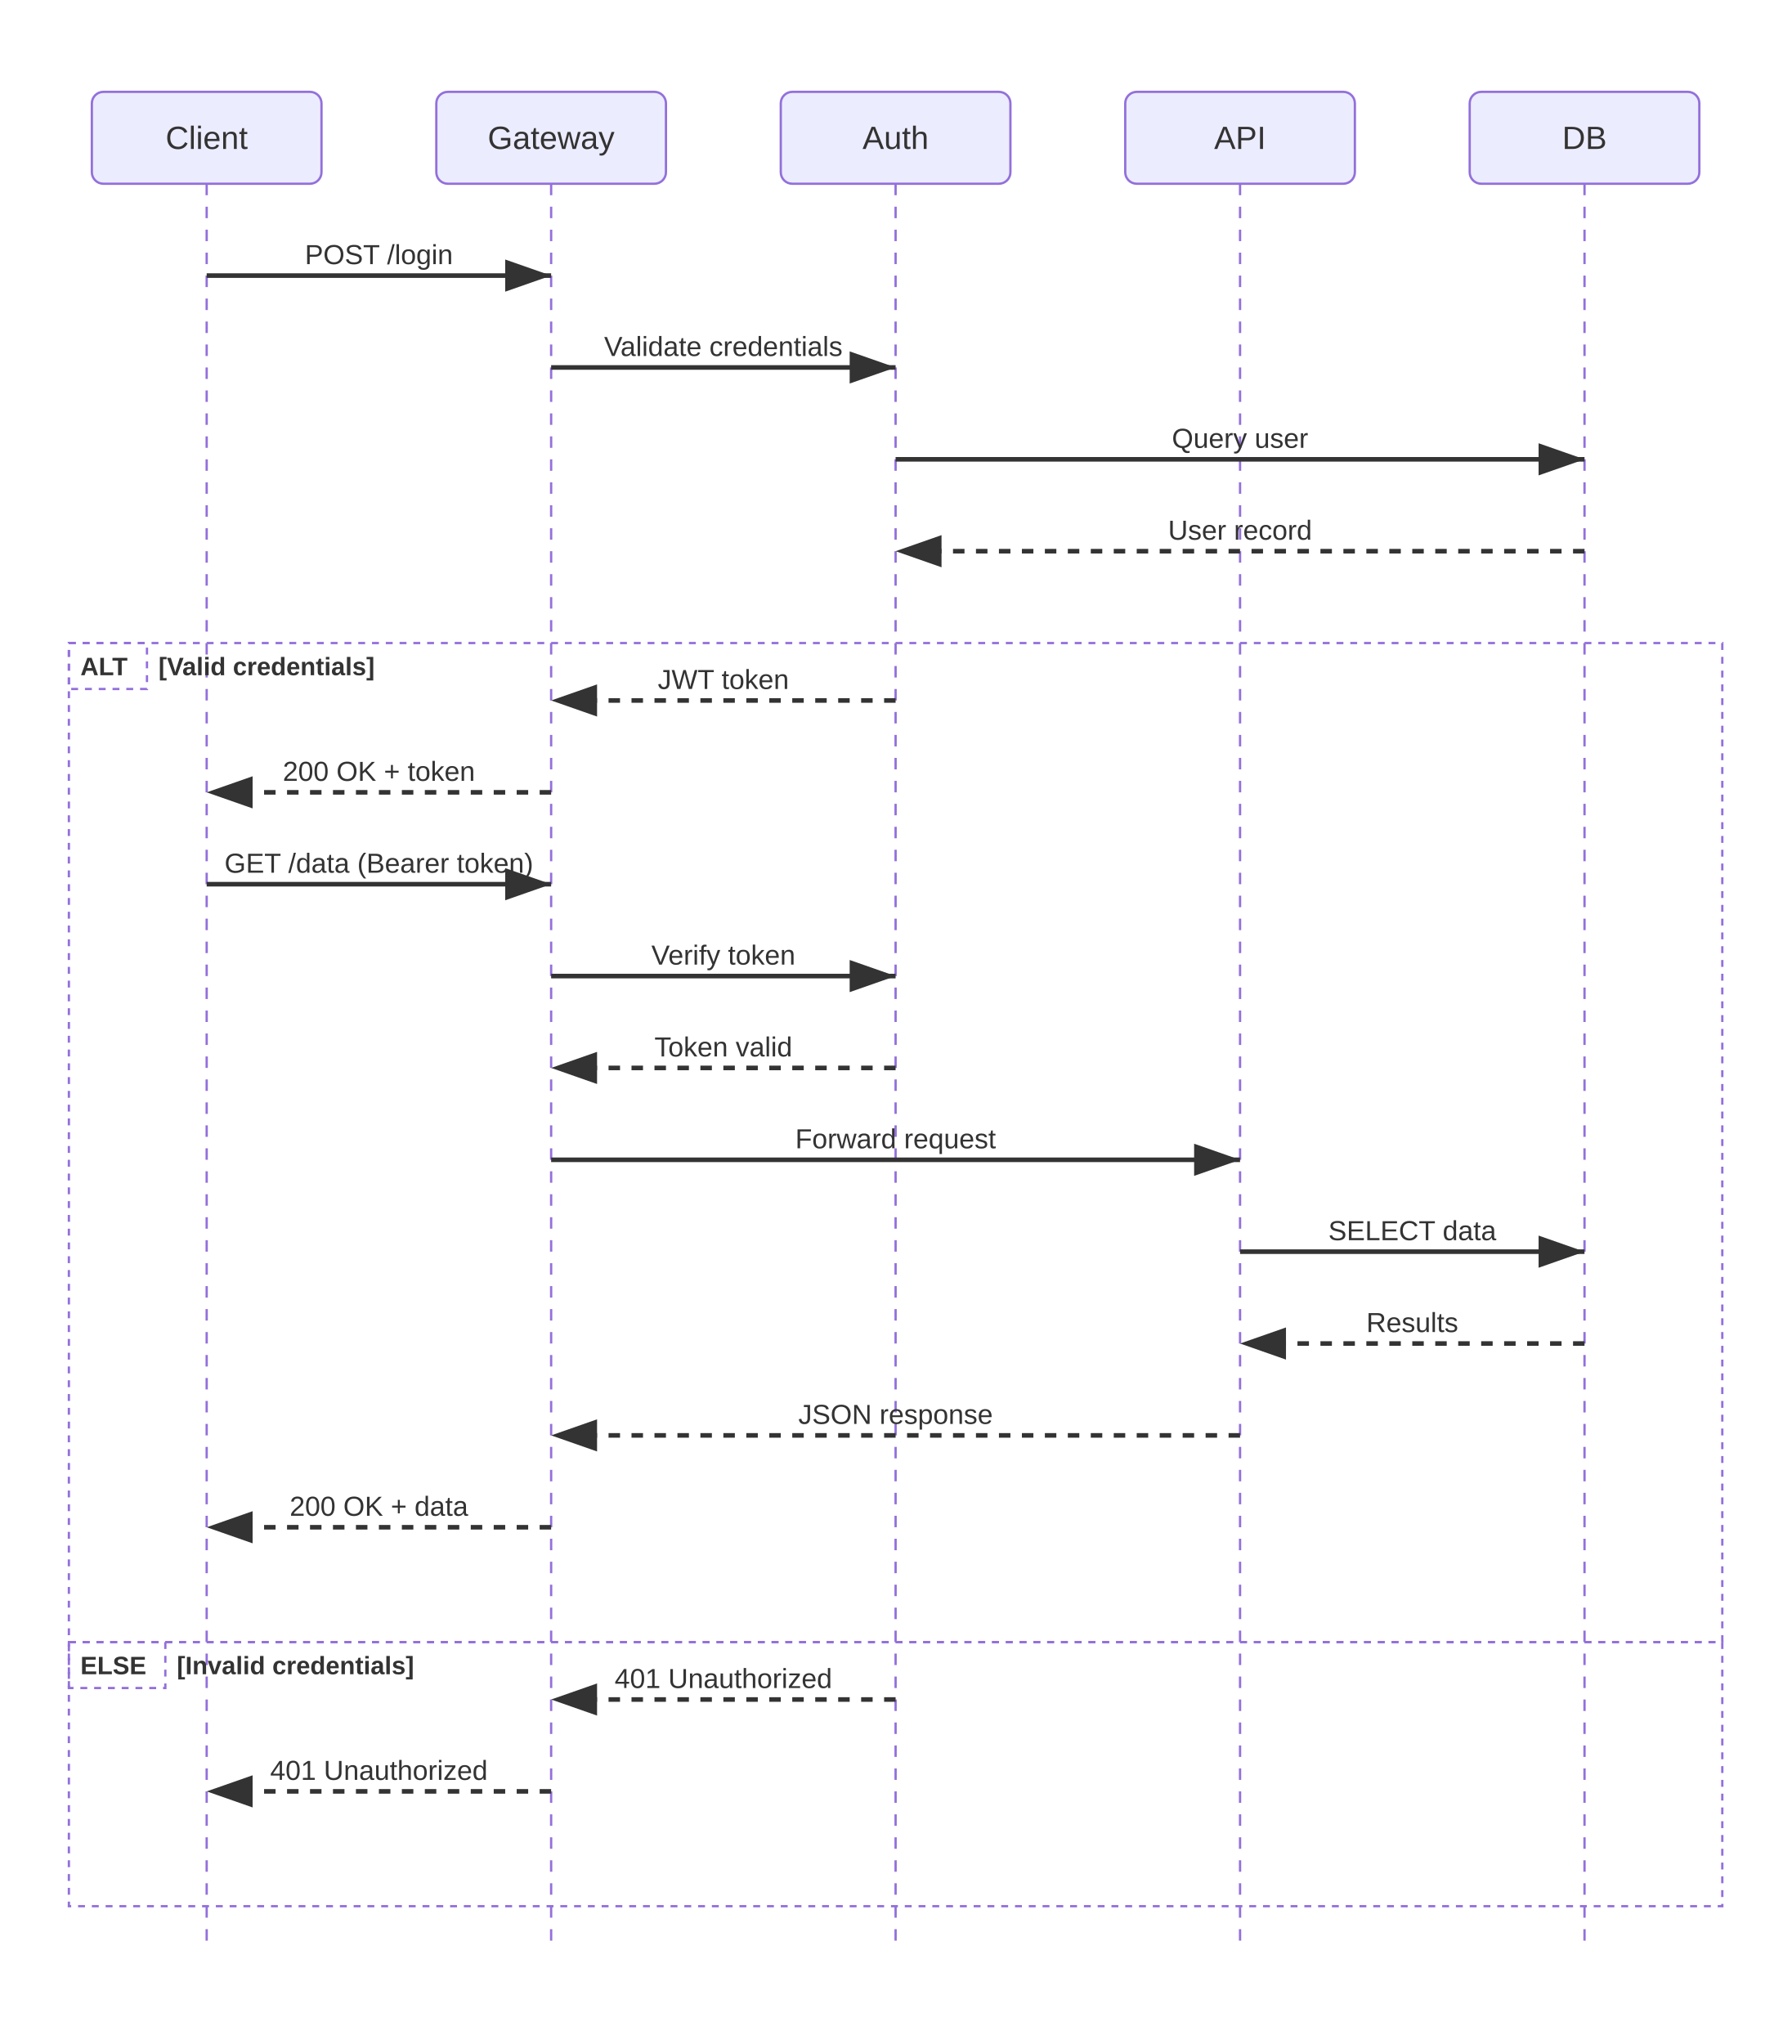
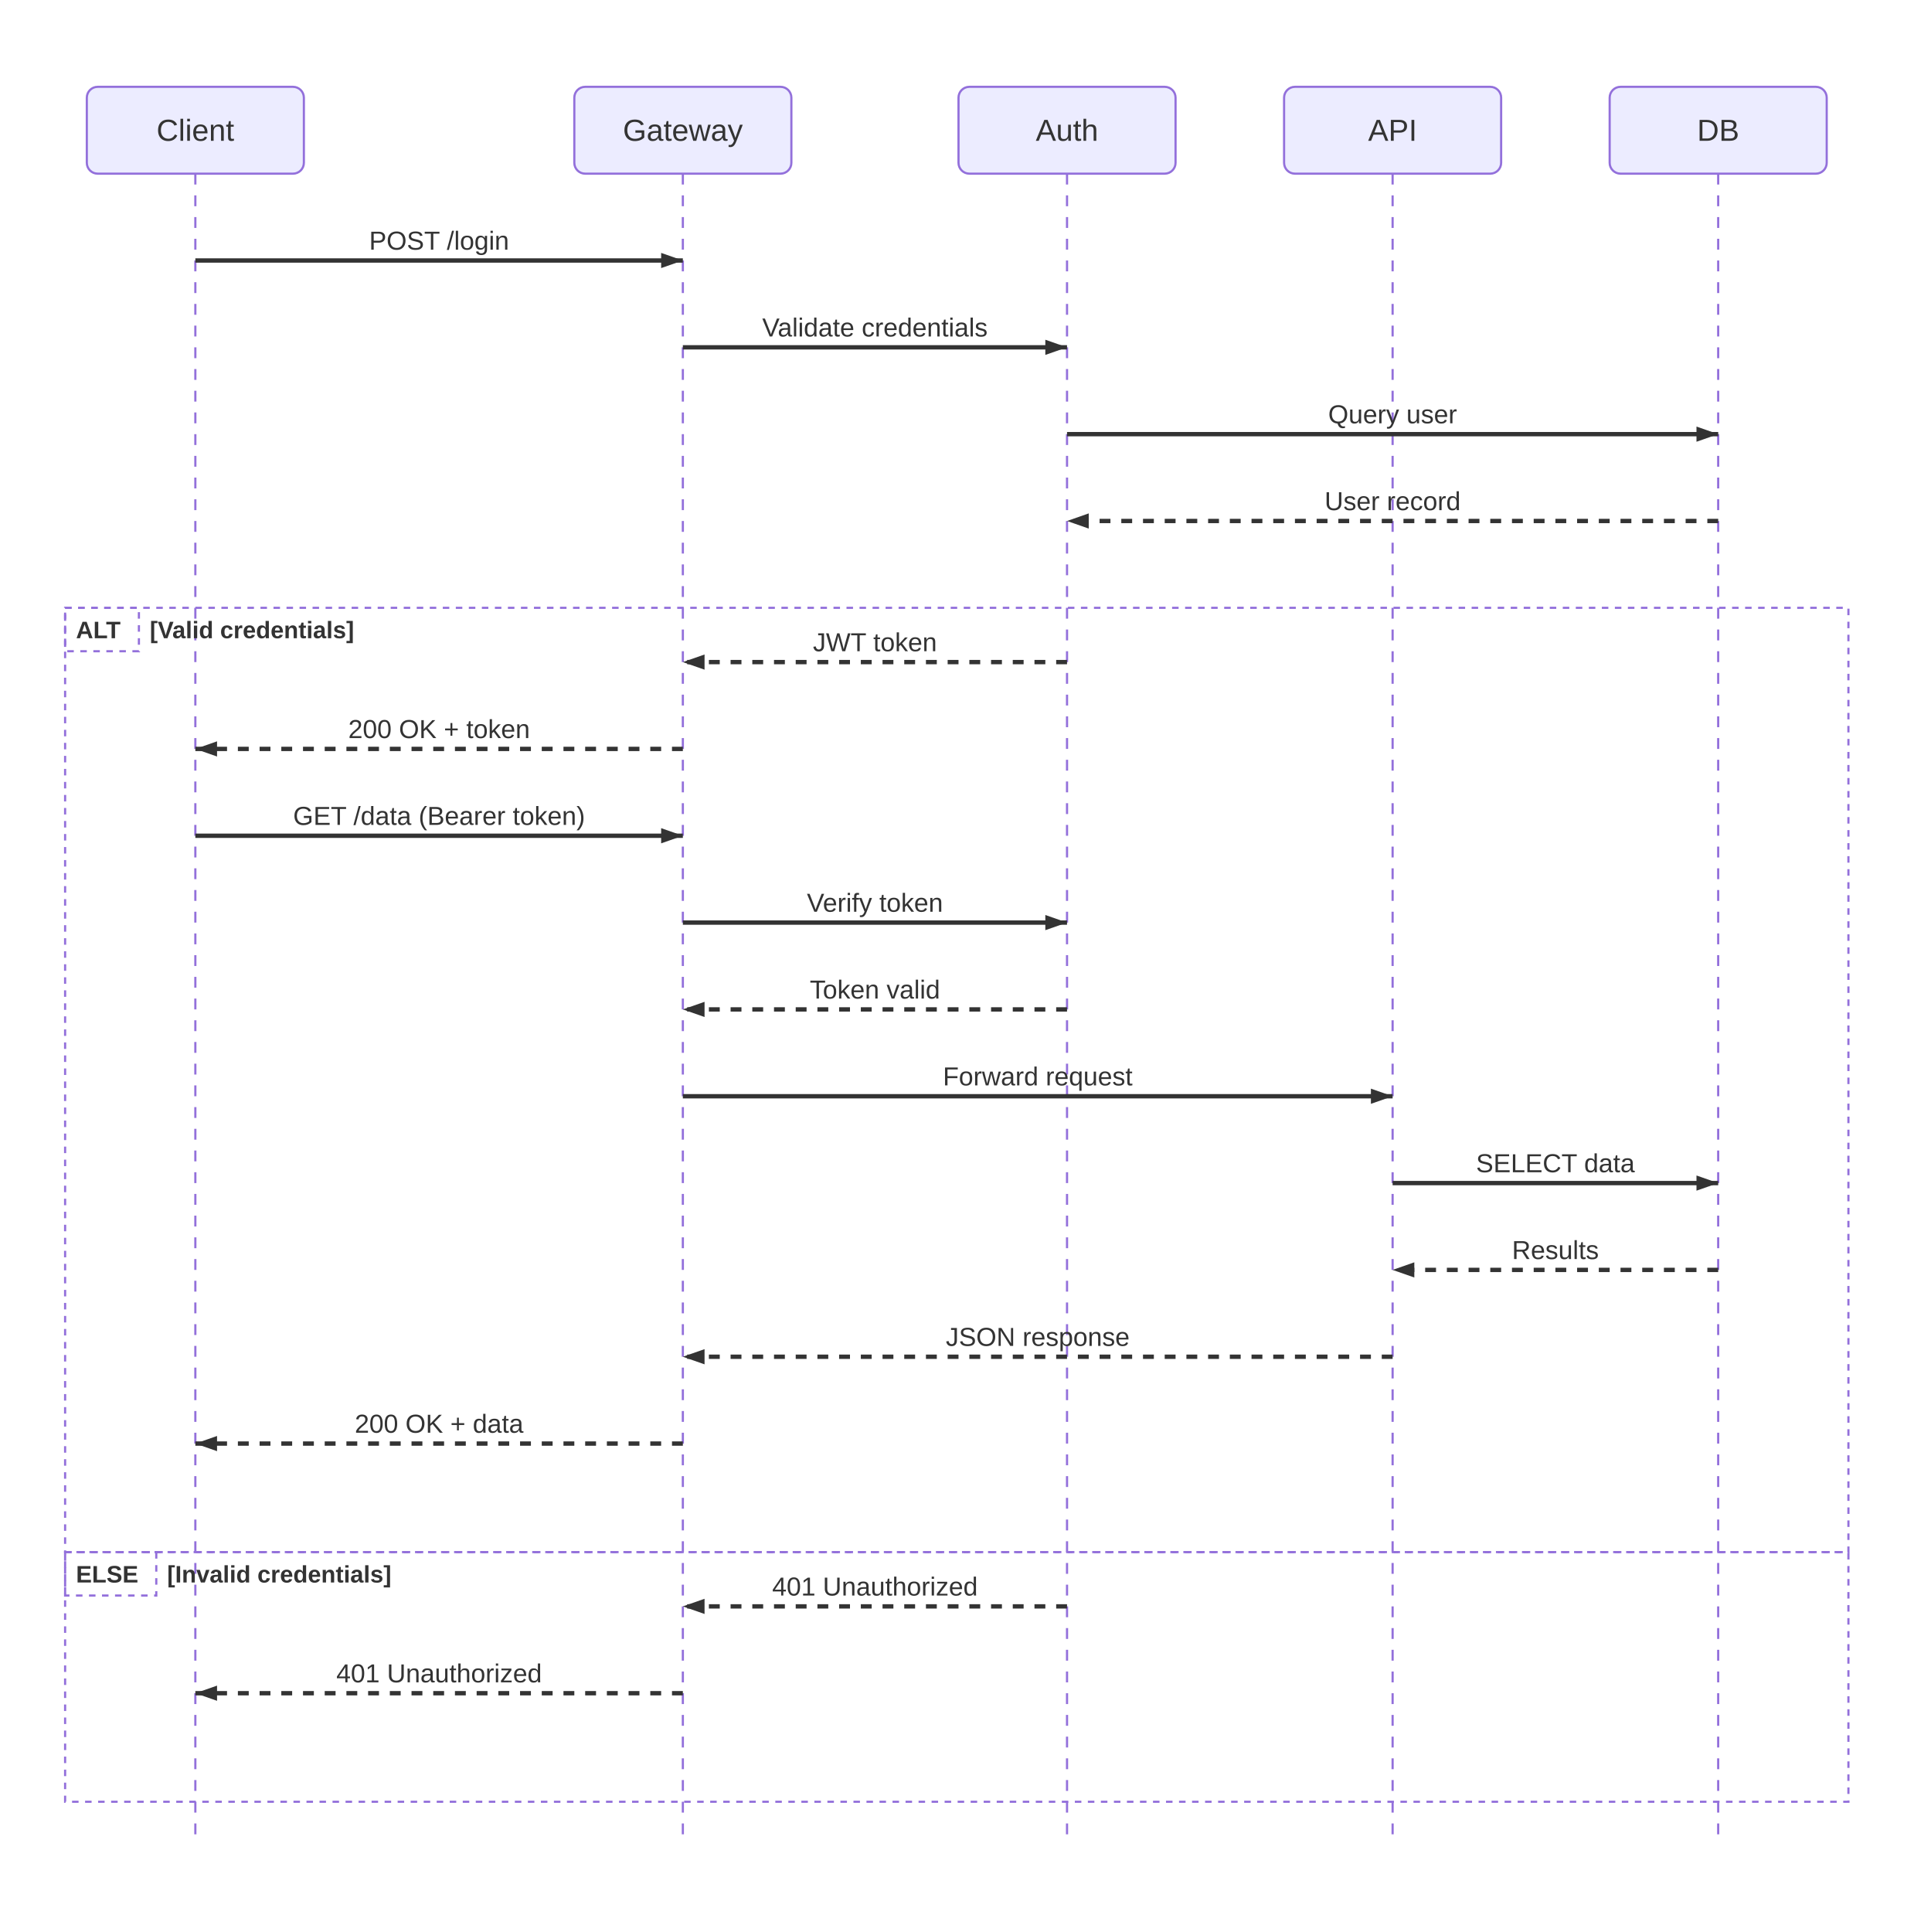
- <svg xmlns="http://www.w3.org/2000/svg" viewBox="-20.0 -20 780 890" width="780" height="890" style="background-color: white">
+ <svg xmlns="http://www.w3.org/2000/svg" viewBox="-20.0 -20 881.6 890" width="881.6" height="890" style="background-color: white">
  <defs>
-     <marker id="seq-arrow" markerWidth="10" markerHeight="7" refX="10" refY="3.5" orient="auto">
+     <marker id="seq-arrow" markerWidth="10" markerHeight="7" refX="10" refY="3.5" orient="auto" markerUnits="userSpaceOnUse">
      <polygon points="0 0, 10 3.5, 0 7" fill="#333333" />
    </marker>
-     <marker id="seq-arrow-open" markerWidth="10" markerHeight="7" refX="10" refY="3.5" orient="auto">
+     <marker id="seq-arrow-open" markerWidth="10" markerHeight="7" refX="10" refY="3.5" orient="auto" markerUnits="userSpaceOnUse">
      <polyline points="0 0, 10 3.5, 0 7" fill="none" stroke="#333333" stroke-width="1.5" />
    </marker>
-     <marker id="seq-cross" markerWidth="10" markerHeight="10" refX="5" refY="5" orient="auto">
+     <marker id="seq-cross" markerWidth="10" markerHeight="10" refX="5" refY="5" orient="auto" markerUnits="userSpaceOnUse">
      <line x1="0" y1="0" x2="10" y2="10" stroke="#333333" stroke-width="2" />
      <line x1="10" y1="0" x2="0" y2="10" stroke="#333333" stroke-width="2" />
    </marker>
-     <marker id="seq-async" markerWidth="10" markerHeight="7" refX="10" refY="3.5" orient="auto">
+     <marker id="seq-async" markerWidth="10" markerHeight="7" refX="10" refY="3.5" orient="auto" markerUnits="userSpaceOnUse">
      <polyline points="0 0, 10 3.5, 0 7" fill="none" stroke="#333333" stroke-width="1.5" />
    </marker>
  </defs>
  <style>.seq-participant rect { fill: #ECECFF; stroke: #9370DB; stroke-width: 1; }
.seq-participant text { fill: #333333; font-family: "trebuchet ms", verdana, arial, sans-serif, "Apple Color Emoji", "Segoe UI Emoji", "Noto Color Emoji", "Twemoji Mozilla"; font-size: 14px; }
.seq-lifeline { stroke: #9370DB; stroke-width: 1; stroke-dasharray: 5,5; }
.seq-message line, .seq-message path { stroke: #333333; stroke-width: 2; }
.seq-message text { fill: #333333; font-family: "trebuchet ms", verdana, arial, sans-serif, "Apple Color Emoji", "Segoe UI Emoji", "Noto Color Emoji", "Twemoji Mozilla"; font-size: 12px; }
.seq-activation { fill: #ECECFF; stroke: #9370DB; stroke-width: 1; }
.seq-note rect { fill: #ffffcc; stroke: #aaaa33; stroke-width: 1; }
.seq-note text { fill: #333333; font-family: "trebuchet ms", verdana, arial, sans-serif, "Apple Color Emoji", "Segoe UI Emoji", "Noto Color Emoji", "Twemoji Mozilla"; font-size: 12px; }
.seq-fragment rect { fill: none; stroke: #9370DB; stroke-width: 1; stroke-dasharray: 3,3; }
.seq-fragment text { fill: #333333; font-family: "trebuchet ms", verdana, arial, sans-serif, "Apple Color Emoji", "Segoe UI Emoji", "Noto Color Emoji", "Twemoji Mozilla"; font-size: 11px; font-weight: bold; }
.seq-actor line, .seq-actor circle { stroke: #9370DB; stroke-width: 1; fill: none; }
.seq-actor text { fill: #333333; font-family: "trebuchet ms", verdana, arial, sans-serif, "Apple Color Emoji", "Segoe UI Emoji", "Noto Color Emoji", "Twemoji Mozilla"; font-size: 14px; }
</style>
  <line class="seq-lifeline" x1="70" y1="60" x2="70" y2="830" />
-   <line class="seq-lifeline" x1="220" y1="60" x2="220" y2="830" />
-   <line class="seq-lifeline" x1="370" y1="60" x2="370" y2="830" />
-   <line class="seq-lifeline" x1="520" y1="60" x2="520" y2="830" />
-   <line class="seq-lifeline" x1="670" y1="60" x2="670" y2="830" />
+   <line class="seq-lifeline" x1="294.6" y1="60" x2="294.6" y2="830" />
+   <line class="seq-lifeline" x1="471.6" y1="60" x2="471.6" y2="830" />
+   <line class="seq-lifeline" x1="621.6" y1="60" x2="621.6" y2="830" />
+   <line class="seq-lifeline" x1="771.6" y1="60" x2="771.6" y2="830" />
  <g class="seq-fragment">
-     <rect x="10" y="260" width="720" height="435" />
+     <rect x="10" y="260" width="821.6" height="435" />
    <rect x="10" y="260" width="34" height="20" fill="#e8e8e8" stroke="none" />
    <text x="15" y="274">ALT</text>
    <text x="49" y="274">[Valid credentials]</text>
  </g>
  <g class="seq-fragment">
-     <rect x="10" y="695" width="720" height="115" />
+     <rect x="10" y="695" width="821.6" height="115" />
    <rect x="10" y="695" width="42" height="20" fill="#e8e8e8" stroke="none" />
    <text x="15" y="709">ELSE</text>
    <text x="57" y="709">[Invalid credentials]</text>
  </g>
  <g class="seq-message">
-     <line x1="70" y1="100" x2="220" y2="100" marker-end="url(#seq-arrow)" />
-     <text x="145" text-anchor="middle" y="95">POST /login</text>
+     <line x1="70" y1="100" x2="294.6" y2="100" marker-end="url(#seq-arrow)" />
+     <text x="182.3" text-anchor="middle" y="95">POST /login</text>
  </g>
  <g class="seq-message">
-     <line x1="220" y1="140" x2="370" y2="140" marker-end="url(#seq-arrow)" />
-     <text x="295" text-anchor="middle" y="135">Validate credentials</text>
+     <line x1="294.6" y1="140" x2="471.6" y2="140" marker-end="url(#seq-arrow)" />
+     <text x="383.1" text-anchor="middle" y="135">Validate credentials</text>
  </g>
  <g class="seq-message">
-     <line x1="370" y1="180" x2="670" y2="180" marker-end="url(#seq-arrow)" />
-     <text x="520" text-anchor="middle" y="175">Query user</text>
+     <line x1="471.6" y1="180" x2="771.6" y2="180" marker-end="url(#seq-arrow)" />
+     <text x="621.6" text-anchor="middle" y="175">Query user</text>
  </g>
  <g class="seq-message">
-     <line x1="670" y1="220" x2="370" y2="220" marker-end="url(#seq-arrow)" stroke-dasharray="5,5" />
-     <text x="520" text-anchor="middle" y="215">User record</text>
+     <line x1="771.6" y1="220" x2="471.6" y2="220" marker-end="url(#seq-arrow)" stroke-dasharray="5,5" />
+     <text x="621.6" text-anchor="middle" y="215">User record</text>
  </g>
  <g class="seq-message">
-     <line x1="370" y1="285" x2="220" y2="285" marker-end="url(#seq-arrow)" stroke-dasharray="5,5" />
-     <text x="295" text-anchor="middle" y="280">JWT token</text>
+     <line x1="471.6" y1="285" x2="294.6" y2="285" marker-end="url(#seq-arrow)" stroke-dasharray="5,5" />
+     <text x="383.1" text-anchor="middle" y="280">JWT token</text>
  </g>
  <g class="seq-message">
-     <line x1="220" y1="325" x2="70" y2="325" marker-end="url(#seq-arrow)" stroke-dasharray="5,5" />
-     <text x="145" text-anchor="middle" y="320">200 OK + token</text>
+     <line x1="294.6" y1="325" x2="70" y2="325" marker-end="url(#seq-arrow)" stroke-dasharray="5,5" />
+     <text x="182.3" text-anchor="middle" y="320">200 OK + token</text>
  </g>
  <g class="seq-message">
-     <line x1="70" y1="365" x2="220" y2="365" marker-end="url(#seq-arrow)" />
-     <text x="145" text-anchor="middle" y="360">GET /data (Bearer token)</text>
+     <line x1="70" y1="365" x2="294.6" y2="365" marker-end="url(#seq-arrow)" />
+     <text x="182.3" text-anchor="middle" y="360">GET /data (Bearer token)</text>
  </g>
  <g class="seq-message">
-     <line x1="220" y1="405" x2="370" y2="405" marker-end="url(#seq-arrow)" />
-     <text x="295" text-anchor="middle" y="400">Verify token</text>
+     <line x1="294.6" y1="405" x2="471.6" y2="405" marker-end="url(#seq-arrow)" />
+     <text x="383.1" text-anchor="middle" y="400">Verify token</text>
  </g>
  <g class="seq-message">
-     <line x1="370" y1="445" x2="220" y2="445" marker-end="url(#seq-arrow)" stroke-dasharray="5,5" />
-     <text x="295" text-anchor="middle" y="440">Token valid</text>
+     <line x1="471.6" y1="445" x2="294.6" y2="445" marker-end="url(#seq-arrow)" stroke-dasharray="5,5" />
+     <text x="383.1" text-anchor="middle" y="440">Token valid</text>
  </g>
  <g class="seq-message">
-     <line x1="220" y1="485" x2="520" y2="485" marker-end="url(#seq-arrow)" />
-     <text x="370" text-anchor="middle" y="480">Forward request</text>
+     <line x1="294.6" y1="485" x2="621.6" y2="485" marker-end="url(#seq-arrow)" />
+     <text x="458.1" text-anchor="middle" y="480">Forward request</text>
  </g>
  <g class="seq-message">
-     <line x1="520" y1="525" x2="670" y2="525" marker-end="url(#seq-arrow)" />
-     <text x="595" text-anchor="middle" y="520">SELECT data</text>
+     <line x1="621.6" y1="525" x2="771.6" y2="525" marker-end="url(#seq-arrow)" />
+     <text x="696.6" text-anchor="middle" y="520">SELECT data</text>
  </g>
  <g class="seq-message">
-     <line x1="670" y1="565" x2="520" y2="565" marker-end="url(#seq-arrow)" stroke-dasharray="5,5" />
-     <text x="595" text-anchor="middle" y="560">Results</text>
+     <line x1="771.6" y1="565" x2="621.6" y2="565" marker-end="url(#seq-arrow)" stroke-dasharray="5,5" />
+     <text x="696.6" text-anchor="middle" y="560">Results</text>
  </g>
  <g class="seq-message">
-     <line x1="520" y1="605" x2="220" y2="605" marker-end="url(#seq-arrow)" stroke-dasharray="5,5" />
-     <text x="370" text-anchor="middle" y="600">JSON response</text>
+     <line x1="621.6" y1="605" x2="294.6" y2="605" marker-end="url(#seq-arrow)" stroke-dasharray="5,5" />
+     <text x="458.1" text-anchor="middle" y="600">JSON response</text>
  </g>
  <g class="seq-message">
-     <line x1="220" y1="645" x2="70" y2="645" marker-end="url(#seq-arrow)" stroke-dasharray="5,5" />
-     <text x="145" text-anchor="middle" y="640">200 OK + data</text>
+     <line x1="294.6" y1="645" x2="70" y2="645" marker-end="url(#seq-arrow)" stroke-dasharray="5,5" />
+     <text x="182.3" text-anchor="middle" y="640">200 OK + data</text>
  </g>
  <g class="seq-message">
-     <line x1="370" y1="720" x2="220" y2="720" marker-end="url(#seq-arrow)" stroke-dasharray="5,5" />
-     <text x="295" text-anchor="middle" y="715">401 Unauthorized</text>
+     <line x1="471.6" y1="720" x2="294.6" y2="720" marker-end="url(#seq-arrow)" stroke-dasharray="5,5" />
+     <text x="383.1" text-anchor="middle" y="715">401 Unauthorized</text>
  </g>
  <g class="seq-message">
-     <line x1="220" y1="760" x2="70" y2="760" marker-end="url(#seq-arrow)" stroke-dasharray="5,5" />
-     <text x="145" text-anchor="middle" y="755">401 Unauthorized</text>
+     <line x1="294.6" y1="760" x2="70" y2="760" marker-end="url(#seq-arrow)" stroke-dasharray="5,5" />
+     <text x="182.3" text-anchor="middle" y="755">401 Unauthorized</text>
  </g>
  <g class="seq-participant" data-participant-id="Client">
    <rect x="20" y="20" width="100" height="40" rx="5" />
    <text x="70" y="40" text-anchor="middle" dominant-baseline="central">Client</text>
  </g>
  <g class="seq-participant" data-participant-id="Gateway">
-     <rect x="170" y="20" width="100" height="40" rx="5" />
-     <text x="220" y="40" text-anchor="middle" dominant-baseline="central">Gateway</text>
+     <rect x="244.6" y="20" width="100" height="40" rx="5" />
+     <text x="294.6" y="40" text-anchor="middle" dominant-baseline="central">Gateway</text>
  </g>
  <g class="seq-participant" data-participant-id="Auth">
-     <rect x="320" y="20" width="100" height="40" rx="5" />
-     <text x="370" y="40" text-anchor="middle" dominant-baseline="central">Auth</text>
+     <rect x="421.6" y="20" width="100" height="40" rx="5" />
+     <text x="471.6" y="40" text-anchor="middle" dominant-baseline="central">Auth</text>
  </g>
  <g class="seq-participant" data-participant-id="API">
-     <rect x="470" y="20" width="100" height="40" rx="5" />
-     <text x="520" y="40" text-anchor="middle" dominant-baseline="central">API</text>
+     <rect x="571.6" y="20" width="100" height="40" rx="5" />
+     <text x="621.6" y="40" text-anchor="middle" dominant-baseline="central">API</text>
  </g>
  <g class="seq-participant" data-participant-id="DB">
-     <rect x="620" y="20" width="100" height="40" rx="5" />
-     <text x="670" y="40" text-anchor="middle" dominant-baseline="central">DB</text>
+     <rect x="721.6" y="20" width="100" height="40" rx="5" />
+     <text x="771.6" y="40" text-anchor="middle" dominant-baseline="central">DB</text>
  </g>
</svg>
